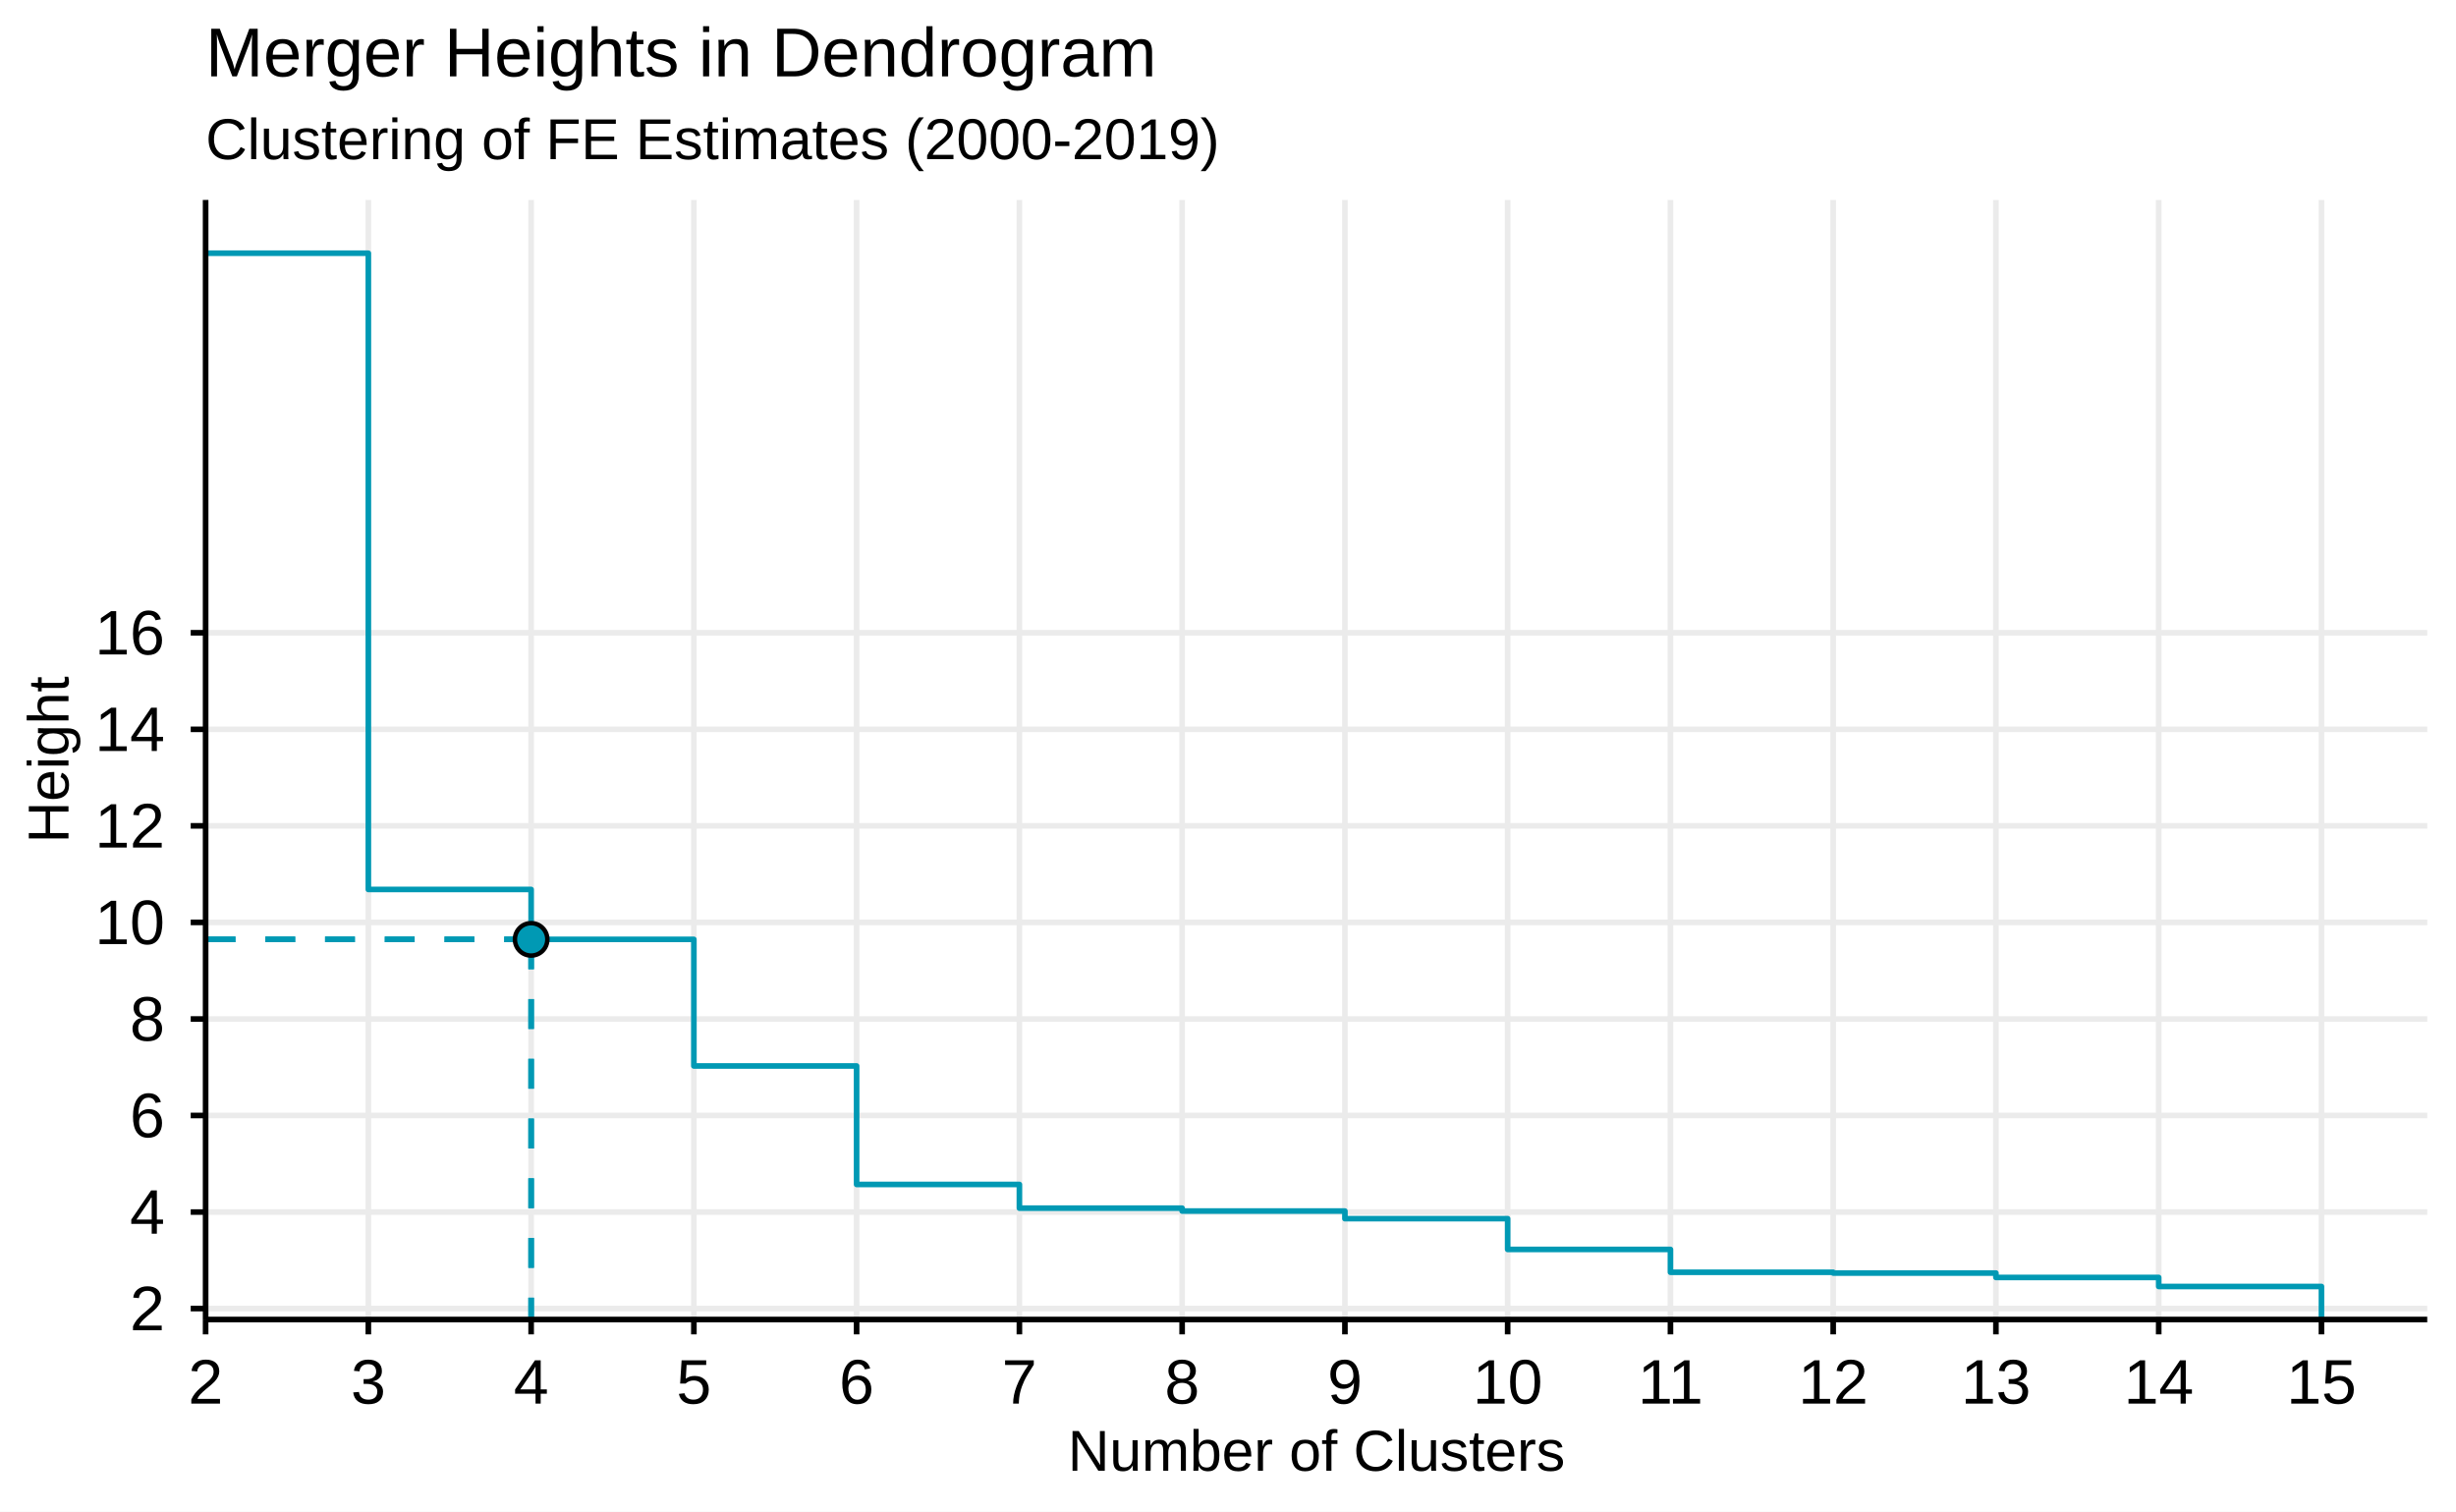
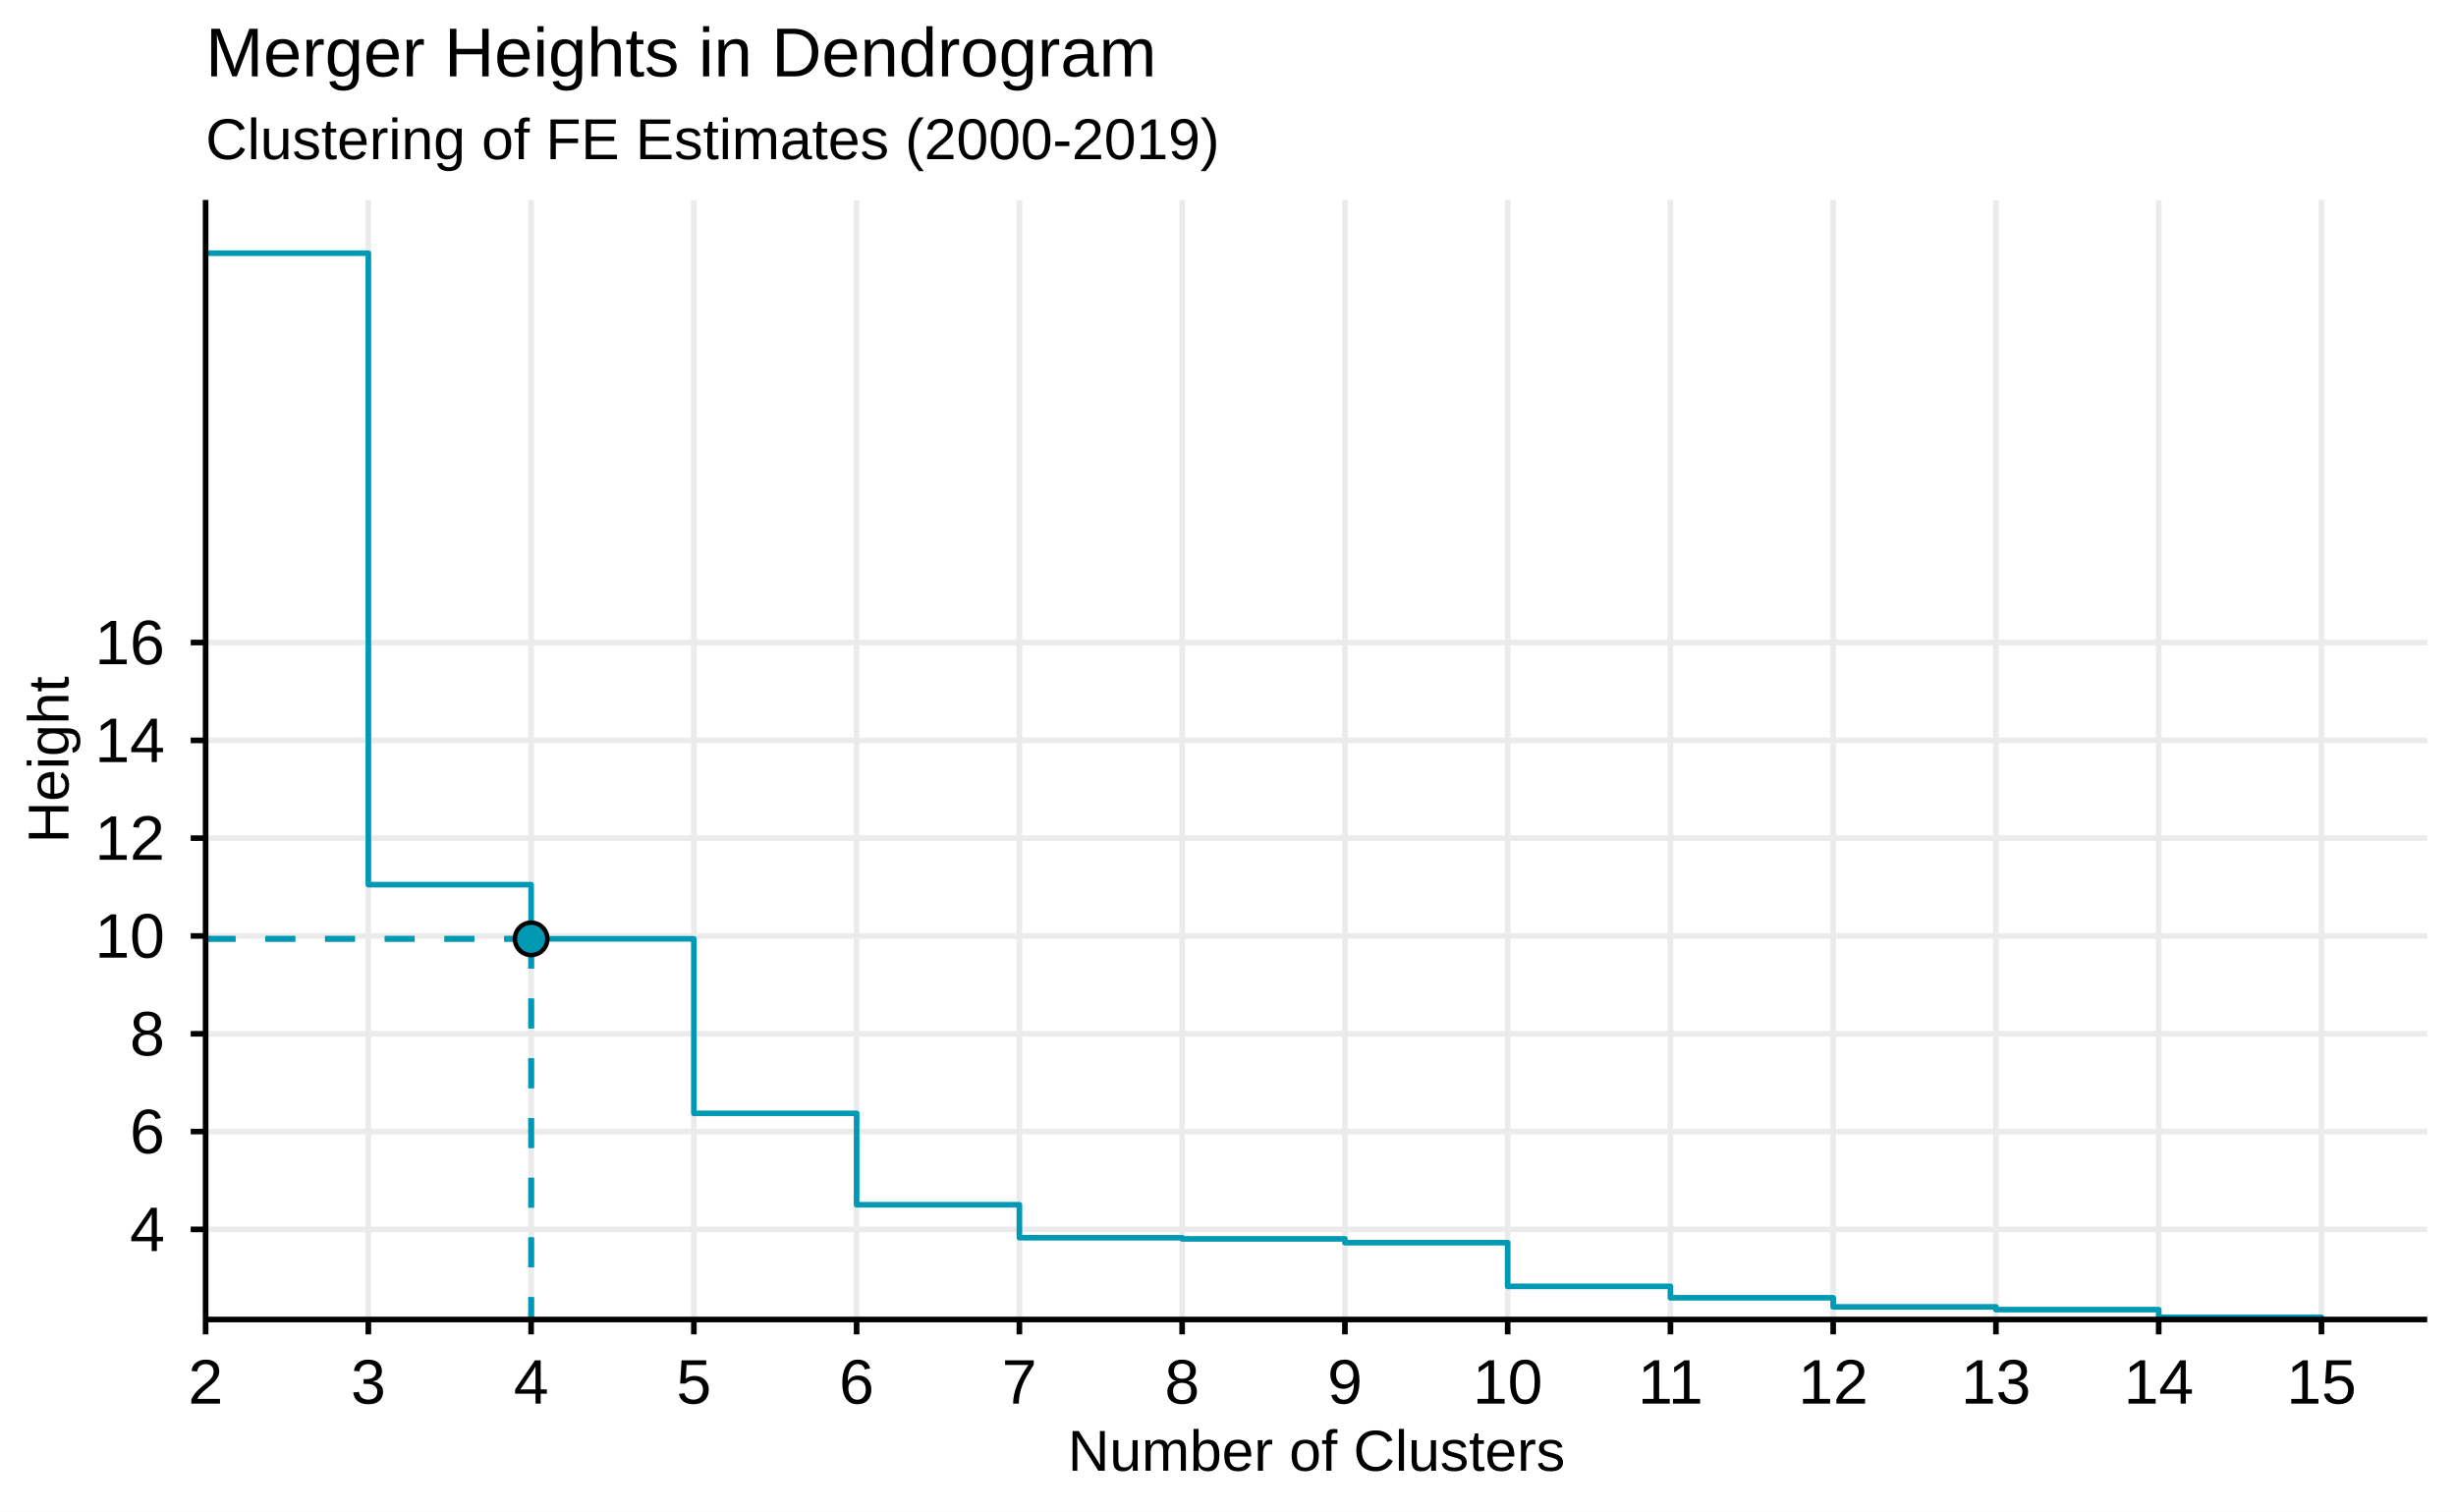
<svg xmlns="http://www.w3.org/2000/svg" width="468.00pt" height="288.00pt" viewBox="0 0 468.00 288.00">
  <g class="svglite">
    <defs>
      <style type="text/css">
    .svglite line, .svglite polyline, .svglite polygon, .svglite path, .svglite rect, .svglite circle {
      fill: none;
      stroke: #000000;
      stroke-linecap: round;
      stroke-linejoin: round;
      stroke-miterlimit: 10.00;
    }
    .svglite text {
      white-space: pre;
    }
    .svglite g.glyphgroup path {
      fill: inherit;
      stroke: none;
    }
  </style>
    </defs>
    <rect width="100%" height="100%" style="stroke: none; fill: #FFFFFF;" />
    <defs>
      <clipPath id="cpMC4wMHw0NjguMDB8MC4wMHwyODguMDA=">
        <rect x="0.00" y="0.00" width="468.00" height="288.00" />
      </clipPath>
    </defs>
    <g clip-path="url(#cpMC4wMHw0NjguMDB8MC4wMHwyODguMDA=)">
      <rect x="0.00" y="0.00" width="468.00" height="288.00" style="stroke-width: 1.07; stroke: none; fill: #FFFFFF;" />
    </g>
    <defs>
      <clipPath id="cpMzkuMTh8NDYyLjUyfDM4LjEwfDI1MS40Mg==">
        <rect x="39.18" y="38.10" width="423.34" height="213.32" />
      </clipPath>
    </defs>
    <g clip-path="url(#cpMzkuMTh8NDYyLjUyfDM4LjEwfDI1MS40Mg==)">
-       <polyline points="39.18,249.34 462.52,249.34 " style="stroke-width: 1.07; stroke: #EBEBEB; stroke-linecap: butt;" />
-       <polyline points="39.18,230.95 462.52,230.95 " style="stroke-width: 1.07; stroke: #EBEBEB; stroke-linecap: butt;" />
-       <polyline points="39.18,212.55 462.52,212.55 " style="stroke-width: 1.07; stroke: #EBEBEB; stroke-linecap: butt;" />
-       <polyline points="39.18,194.16 462.52,194.16 " style="stroke-width: 1.07; stroke: #EBEBEB; stroke-linecap: butt;" />
-       <polyline points="39.18,175.76 462.52,175.76 " style="stroke-width: 1.07; stroke: #EBEBEB; stroke-linecap: butt;" />
-       <polyline points="39.18,157.36 462.52,157.36 " style="stroke-width: 1.07; stroke: #EBEBEB; stroke-linecap: butt;" />
-       <polyline points="39.18,138.97 462.52,138.97 " style="stroke-width: 1.07; stroke: #EBEBEB; stroke-linecap: butt;" />
-       <polyline points="39.18,120.57 462.52,120.57 " style="stroke-width: 1.07; stroke: #EBEBEB; stroke-linecap: butt;" />
+       <polyline points="39.18,234.25 462.52,234.25 " style="stroke-width: 1.07; stroke: #EBEBEB; stroke-linecap: butt;" />
+       <polyline points="39.18,215.61 462.52,215.61 " style="stroke-width: 1.07; stroke: #EBEBEB; stroke-linecap: butt;" />
+       <polyline points="39.18,196.98 462.52,196.98 " style="stroke-width: 1.07; stroke: #EBEBEB; stroke-linecap: butt;" />
+       <polyline points="39.18,178.34 462.52,178.34 " style="stroke-width: 1.07; stroke: #EBEBEB; stroke-linecap: butt;" />
+       <polyline points="39.18,159.70 462.52,159.70 " style="stroke-width: 1.07; stroke: #EBEBEB; stroke-linecap: butt;" />
+       <polyline points="39.18,141.07 462.52,141.07 " style="stroke-width: 1.07; stroke: #EBEBEB; stroke-linecap: butt;" />
+       <polyline points="39.18,122.43 462.52,122.43 " style="stroke-width: 1.07; stroke: #EBEBEB; stroke-linecap: butt;" />
      <polyline points="39.18,251.42 39.18,38.10 " style="stroke-width: 1.07; stroke: #EBEBEB; stroke-linecap: butt;" />
      <polyline points="70.19,251.42 70.19,38.10 " style="stroke-width: 1.07; stroke: #EBEBEB; stroke-linecap: butt;" />
      <polyline points="101.21,251.42 101.21,38.10 " style="stroke-width: 1.07; stroke: #EBEBEB; stroke-linecap: butt;" />
      <polyline points="132.22,251.42 132.22,38.10 " style="stroke-width: 1.07; stroke: #EBEBEB; stroke-linecap: butt;" />
      <polyline points="163.23,251.42 163.23,38.10 " style="stroke-width: 1.07; stroke: #EBEBEB; stroke-linecap: butt;" />
      <polyline points="194.25,251.42 194.25,38.10 " style="stroke-width: 1.07; stroke: #EBEBEB; stroke-linecap: butt;" />
      <polyline points="225.26,251.42 225.26,38.10 " style="stroke-width: 1.07; stroke: #EBEBEB; stroke-linecap: butt;" />
      <polyline points="256.28,251.42 256.28,38.10 " style="stroke-width: 1.07; stroke: #EBEBEB; stroke-linecap: butt;" />
      <polyline points="287.29,251.42 287.29,38.10 " style="stroke-width: 1.07; stroke: #EBEBEB; stroke-linecap: butt;" />
      <polyline points="318.31,251.42 318.31,38.10 " style="stroke-width: 1.07; stroke: #EBEBEB; stroke-linecap: butt;" />
      <polyline points="349.32,251.42 349.32,38.10 " style="stroke-width: 1.07; stroke: #EBEBEB; stroke-linecap: butt;" />
      <polyline points="380.33,251.42 380.33,38.10 " style="stroke-width: 1.07; stroke: #EBEBEB; stroke-linecap: butt;" />
      <polyline points="411.35,251.42 411.35,38.10 " style="stroke-width: 1.07; stroke: #EBEBEB; stroke-linecap: butt;" />
      <polyline points="442.36,251.42 442.36,38.10 " style="stroke-width: 1.07; stroke: #EBEBEB; stroke-linecap: butt;" />
-       <polyline points="39.18,48.25 70.19,48.25 70.19,169.48 101.21,169.48 101.21,178.99 132.22,178.99 132.22,203.11 163.23,203.11 163.23,225.69 194.25,225.69 194.25,230.21 225.26,230.21 225.26,230.76 256.28,230.76 256.28,232.21 287.29,232.21 287.29,238.07 318.31,238.07 318.31,242.42 349.32,242.42 349.32,242.57 380.33,242.57 380.33,243.41 411.35,243.41 411.35,245.13 442.36,245.13 442.36,251.42 " style="stroke-width: 1.07; stroke: #0099B4; stroke-linecap: butt;" />
-       <line x1="39.18" y1="178.99" x2="101.21" y2="178.99" style="stroke-width: 1.07; stroke: #0099B4; stroke-dasharray: 5.69,5.69; stroke-linecap: butt;" />
-       <line x1="39.18" y1="178.99" x2="101.21" y2="178.99" style="stroke-width: 1.07; stroke: #0099B4; stroke-dasharray: 5.69,5.69; stroke-linecap: butt;" />
-       <line x1="101.21" y1="178.99" x2="101.21" y2="251.42" style="stroke-width: 1.07; stroke: #0099B4; stroke-dasharray: 5.69,5.69; stroke-linecap: butt;" />
-       <line x1="101.21" y1="178.99" x2="101.21" y2="251.42" style="stroke-width: 1.07; stroke: #0099B4; stroke-dasharray: 5.69,5.69; stroke-linecap: butt;" />
-       <circle cx="101.21" cy="178.99" r="3.09" style="stroke-width: 0.85; fill: #0099B4;" />
+       <polyline points="39.18,48.25 70.19,48.25 70.19,168.57 101.21,168.57 101.21,178.89 132.22,178.89 132.22,212.14 163.23,212.14 163.23,229.56 194.25,229.56 194.25,235.84 225.26,235.84 225.26,236.06 256.28,236.06 256.28,236.78 287.29,236.78 287.29,245.11 318.31,245.11 318.31,247.28 349.32,247.28 349.32,249.01 380.33,249.01 380.33,249.54 411.35,249.54 411.35,251.00 442.36,251.00 442.36,251.42 " style="stroke-width: 1.07; stroke: #0099B4; stroke-linecap: butt;" />
+       <line x1="39.18" y1="178.89" x2="101.21" y2="178.89" style="stroke-width: 1.07; stroke: #0099B4; stroke-dasharray: 5.69,5.69; stroke-linecap: butt;" />
+       <line x1="39.18" y1="178.89" x2="101.21" y2="178.89" style="stroke-width: 1.07; stroke: #0099B4; stroke-dasharray: 5.69,5.69; stroke-linecap: butt;" />
+       <line x1="101.21" y1="178.89" x2="101.21" y2="251.42" style="stroke-width: 1.07; stroke: #0099B4; stroke-dasharray: 5.69,5.69; stroke-linecap: butt;" />
+       <line x1="101.21" y1="178.89" x2="101.21" y2="251.42" style="stroke-width: 1.07; stroke: #0099B4; stroke-dasharray: 5.69,5.69; stroke-linecap: butt;" />
+       <circle cx="101.21" cy="178.89" r="3.09" style="stroke-width: 0.85; fill: #0099B4;" />
    </g>
    <g clip-path="url(#cpMC4wMHw0NjguMDB8MC4wMHwyODguMDA=)">
      <polyline points="39.18,251.42 39.18,38.10 " style="stroke-width: 1.07; stroke-linecap: butt;" />
-       <text x="31.41" y="253.47" text-anchor="end" style="font-size: 12.00px; font-family: &quot;Liberation Sans&quot;;" textLength="6.67px" lengthAdjust="spacingAndGlyphs">2</text>
-       <text x="31.41" y="235.08" text-anchor="end" style="font-size: 12.00px; font-family: &quot;Liberation Sans&quot;;" textLength="6.67px" lengthAdjust="spacingAndGlyphs">4</text>
-       <text x="31.41" y="216.68" text-anchor="end" style="font-size: 12.00px; font-family: &quot;Liberation Sans&quot;;" textLength="6.67px" lengthAdjust="spacingAndGlyphs">6</text>
-       <text x="31.41" y="198.29" text-anchor="end" style="font-size: 12.00px; font-family: &quot;Liberation Sans&quot;;" textLength="6.67px" lengthAdjust="spacingAndGlyphs">8</text>
-       <text x="31.41" y="179.89" text-anchor="end" style="font-size: 12.00px; font-family: &quot;Liberation Sans&quot;;" textLength="13.34px" lengthAdjust="spacingAndGlyphs">10</text>
-       <text x="31.41" y="161.49" text-anchor="end" style="font-size: 12.00px; font-family: &quot;Liberation Sans&quot;;" textLength="13.34px" lengthAdjust="spacingAndGlyphs">12</text>
-       <text x="31.41" y="143.10" text-anchor="end" style="font-size: 12.00px; font-family: &quot;Liberation Sans&quot;;" textLength="13.34px" lengthAdjust="spacingAndGlyphs">14</text>
-       <text x="31.41" y="124.70" text-anchor="end" style="font-size: 12.00px; font-family: &quot;Liberation Sans&quot;;" textLength="13.34px" lengthAdjust="spacingAndGlyphs">16</text>
-       <polyline points="36.34,249.34 39.18,249.34 " style="stroke-width: 1.07; stroke-linecap: butt;" />
-       <polyline points="36.34,230.95 39.18,230.95 " style="stroke-width: 1.07; stroke-linecap: butt;" />
-       <polyline points="36.34,212.55 39.18,212.55 " style="stroke-width: 1.07; stroke-linecap: butt;" />
-       <polyline points="36.34,194.16 39.18,194.16 " style="stroke-width: 1.07; stroke-linecap: butt;" />
-       <polyline points="36.34,175.76 39.18,175.76 " style="stroke-width: 1.07; stroke-linecap: butt;" />
-       <polyline points="36.34,157.36 39.18,157.36 " style="stroke-width: 1.07; stroke-linecap: butt;" />
-       <polyline points="36.34,138.97 39.18,138.97 " style="stroke-width: 1.07; stroke-linecap: butt;" />
-       <polyline points="36.34,120.57 39.18,120.57 " style="stroke-width: 1.07; stroke-linecap: butt;" />
+       <text x="31.41" y="238.38" text-anchor="end" style="font-size: 12.00px; font-family: &quot;Liberation Sans&quot;;" textLength="6.67px" lengthAdjust="spacingAndGlyphs">4</text>
+       <text x="31.41" y="219.74" text-anchor="end" style="font-size: 12.00px; font-family: &quot;Liberation Sans&quot;;" textLength="6.67px" lengthAdjust="spacingAndGlyphs">6</text>
+       <text x="31.41" y="201.10" text-anchor="end" style="font-size: 12.00px; font-family: &quot;Liberation Sans&quot;;" textLength="6.67px" lengthAdjust="spacingAndGlyphs">8</text>
+       <text x="31.41" y="182.47" text-anchor="end" style="font-size: 12.00px; font-family: &quot;Liberation Sans&quot;;" textLength="13.34px" lengthAdjust="spacingAndGlyphs">10</text>
+       <text x="31.41" y="163.83" text-anchor="end" style="font-size: 12.00px; font-family: &quot;Liberation Sans&quot;;" textLength="13.34px" lengthAdjust="spacingAndGlyphs">12</text>
+       <text x="31.41" y="145.20" text-anchor="end" style="font-size: 12.00px; font-family: &quot;Liberation Sans&quot;;" textLength="13.34px" lengthAdjust="spacingAndGlyphs">14</text>
+       <text x="31.41" y="126.56" text-anchor="end" style="font-size: 12.00px; font-family: &quot;Liberation Sans&quot;;" textLength="13.34px" lengthAdjust="spacingAndGlyphs">16</text>
+       <polyline points="36.34,234.25 39.18,234.25 " style="stroke-width: 1.07; stroke-linecap: butt;" />
+       <polyline points="36.34,215.61 39.18,215.61 " style="stroke-width: 1.07; stroke-linecap: butt;" />
+       <polyline points="36.34,196.98 39.18,196.98 " style="stroke-width: 1.07; stroke-linecap: butt;" />
+       <polyline points="36.34,178.34 39.18,178.34 " style="stroke-width: 1.07; stroke-linecap: butt;" />
+       <polyline points="36.34,159.70 39.18,159.70 " style="stroke-width: 1.07; stroke-linecap: butt;" />
+       <polyline points="36.34,141.07 39.18,141.07 " style="stroke-width: 1.07; stroke-linecap: butt;" />
+       <polyline points="36.34,122.43 39.18,122.43 " style="stroke-width: 1.07; stroke-linecap: butt;" />
      <polyline points="39.18,251.42 462.52,251.42 " style="stroke-width: 1.07; stroke-linecap: butt;" />
      <polyline points="39.18,254.25 39.18,251.42 " style="stroke-width: 1.07; stroke-linecap: butt;" />
      <polyline points="70.19,254.25 70.19,251.42 " style="stroke-width: 1.07; stroke-linecap: butt;" />
      <polyline points="101.21,254.25 101.21,251.42 " style="stroke-width: 1.07; stroke-linecap: butt;" />
      <polyline points="132.22,254.25 132.22,251.42 " style="stroke-width: 1.07; stroke-linecap: butt;" />
      <polyline points="163.23,254.25 163.23,251.42 " style="stroke-width: 1.07; stroke-linecap: butt;" />
      <polyline points="194.25,254.25 194.25,251.42 " style="stroke-width: 1.07; stroke-linecap: butt;" />
      <polyline points="225.26,254.25 225.26,251.42 " style="stroke-width: 1.07; stroke-linecap: butt;" />
      <polyline points="256.28,254.25 256.28,251.42 " style="stroke-width: 1.07; stroke-linecap: butt;" />
      <polyline points="287.29,254.25 287.29,251.42 " style="stroke-width: 1.07; stroke-linecap: butt;" />
      <polyline points="318.31,254.25 318.31,251.42 " style="stroke-width: 1.07; stroke-linecap: butt;" />
      <polyline points="349.32,254.25 349.32,251.42 " style="stroke-width: 1.07; stroke-linecap: butt;" />
      <polyline points="380.33,254.25 380.33,251.42 " style="stroke-width: 1.07; stroke-linecap: butt;" />
      <polyline points="411.35,254.25 411.35,251.42 " style="stroke-width: 1.07; stroke-linecap: butt;" />
      <polyline points="442.36,254.25 442.36,251.42 " style="stroke-width: 1.07; stroke-linecap: butt;" />
      <text x="39.18" y="267.44" text-anchor="middle" style="font-size: 12.00px; font-family: &quot;Liberation Sans&quot;;" textLength="6.67px" lengthAdjust="spacingAndGlyphs">2</text>
      <text x="70.19" y="267.44" text-anchor="middle" style="font-size: 12.00px; font-family: &quot;Liberation Sans&quot;;" textLength="6.67px" lengthAdjust="spacingAndGlyphs">3</text>
      <text x="101.21" y="267.44" text-anchor="middle" style="font-size: 12.00px; font-family: &quot;Liberation Sans&quot;;" textLength="6.67px" lengthAdjust="spacingAndGlyphs">4</text>
      <text x="132.22" y="267.44" text-anchor="middle" style="font-size: 12.00px; font-family: &quot;Liberation Sans&quot;;" textLength="6.67px" lengthAdjust="spacingAndGlyphs">5</text>
      <text x="163.23" y="267.44" text-anchor="middle" style="font-size: 12.00px; font-family: &quot;Liberation Sans&quot;;" textLength="6.67px" lengthAdjust="spacingAndGlyphs">6</text>
      <text x="194.25" y="267.44" text-anchor="middle" style="font-size: 12.00px; font-family: &quot;Liberation Sans&quot;;" textLength="6.67px" lengthAdjust="spacingAndGlyphs">7</text>
      <text x="225.26" y="267.44" text-anchor="middle" style="font-size: 12.00px; font-family: &quot;Liberation Sans&quot;;" textLength="6.67px" lengthAdjust="spacingAndGlyphs">8</text>
      <text x="256.28" y="267.44" text-anchor="middle" style="font-size: 12.00px; font-family: &quot;Liberation Sans&quot;;" textLength="6.67px" lengthAdjust="spacingAndGlyphs">9</text>
      <text x="287.29" y="267.44" text-anchor="middle" style="font-size: 12.00px; font-family: &quot;Liberation Sans&quot;;" textLength="13.34px" lengthAdjust="spacingAndGlyphs">10</text>
      <text x="318.31" y="267.44" text-anchor="middle" style="font-size: 12.00px; font-family: &quot;Liberation Sans&quot;;" textLength="12.45px" lengthAdjust="spacingAndGlyphs">11</text>
      <text x="349.32" y="267.44" text-anchor="middle" style="font-size: 12.00px; font-family: &quot;Liberation Sans&quot;;" textLength="13.34px" lengthAdjust="spacingAndGlyphs">12</text>
      <text x="380.33" y="267.44" text-anchor="middle" style="font-size: 12.00px; font-family: &quot;Liberation Sans&quot;;" textLength="13.34px" lengthAdjust="spacingAndGlyphs">13</text>
      <text x="411.35" y="267.44" text-anchor="middle" style="font-size: 12.00px; font-family: &quot;Liberation Sans&quot;;" textLength="13.34px" lengthAdjust="spacingAndGlyphs">14</text>
      <text x="442.36" y="267.44" text-anchor="middle" style="font-size: 12.00px; font-family: &quot;Liberation Sans&quot;;" textLength="13.34px" lengthAdjust="spacingAndGlyphs">15</text>
      <text x="250.85" y="280.24" text-anchor="middle" style="font-size: 11.00px; font-family: &quot;Liberation Sans&quot;;" textLength="94.78px" lengthAdjust="spacingAndGlyphs">Number of Clusters</text>
      <text transform="translate(13.05,144.76) rotate(-90)" text-anchor="middle" style="font-size: 11.00px; font-family: &quot;Liberation Sans&quot;;" textLength="31.81px" lengthAdjust="spacingAndGlyphs">Height</text>
      <text x="39.18" y="30.33" style="font-size: 11.00px; font-family: &quot;Liberation Sans&quot;;" textLength="193.31px" lengthAdjust="spacingAndGlyphs">Clustering of FE Estimates (2000-2019)</text>
      <text x="39.18" y="14.55" style="font-size: 13.20px; font-family: &quot;Liberation Sans&quot;;" textLength="180.95px" lengthAdjust="spacingAndGlyphs">Merger Heights in Dendrogram</text>
    </g>
  </g>
</svg>
